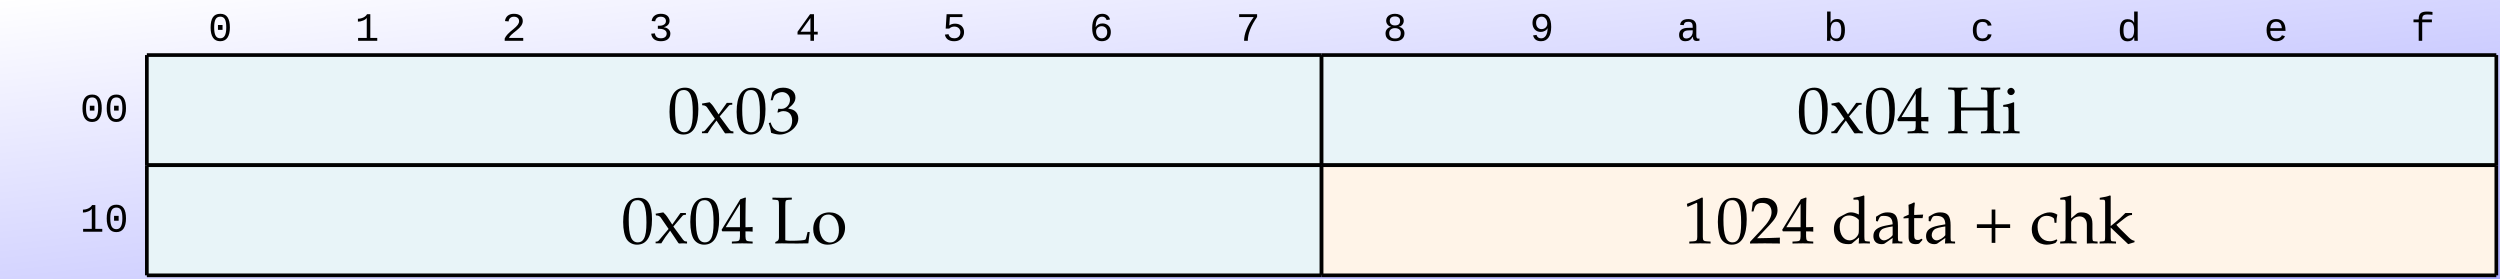
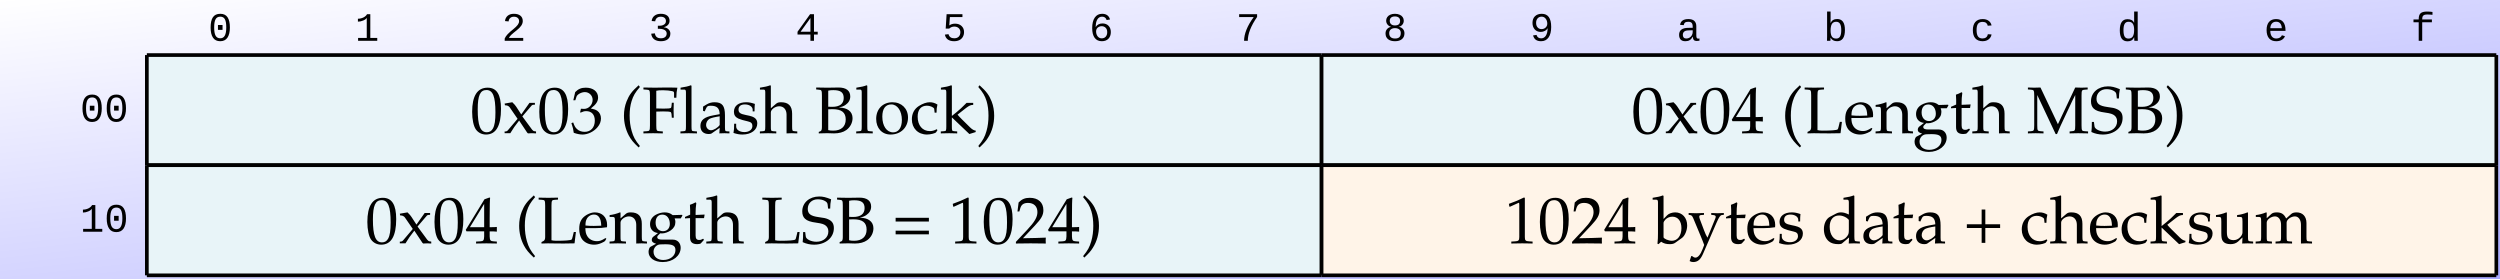
<svg xmlns="http://www.w3.org/2000/svg" version="1.0" width="681" height="76" viewBox="0 0 681 76">
  <defs>
    <linearGradient id="bg-gradient" x1="0%" y1="0%" x2="100%" y2="100%">
      <stop offset="0%" style="stop-color:#ffffff;stop-opacity:1" />
      <stop offset="100%" style="stop-color:#aaaaff;stop-opacity:1" />
    </linearGradient>
  </defs>
  <rect x="0.0" y="0.0" width="681.0" height="76.0" fill="url(#bg-gradient)" />
  <text x="60" y="8" font-family="Courier New, monospace" font-size="11" dominant-baseline="middle" text-anchor="middle">0</text>
  <text x="100" y="8" font-family="Courier New, monospace" font-size="11" dominant-baseline="middle" text-anchor="middle">1</text>
  <text x="140" y="8" font-family="Courier New, monospace" font-size="11" dominant-baseline="middle" text-anchor="middle">2</text>
  <text x="180" y="8" font-family="Courier New, monospace" font-size="11" dominant-baseline="middle" text-anchor="middle">3</text>
  <text x="220" y="8" font-family="Courier New, monospace" font-size="11" dominant-baseline="middle" text-anchor="middle">4</text>
  <text x="260" y="8" font-family="Courier New, monospace" font-size="11" dominant-baseline="middle" text-anchor="middle">5</text>
  <text x="300" y="8" font-family="Courier New, monospace" font-size="11" dominant-baseline="middle" text-anchor="middle">6</text>
  <text x="340" y="8" font-family="Courier New, monospace" font-size="11" dominant-baseline="middle" text-anchor="middle">7</text>
  <text x="380" y="8" font-family="Courier New, monospace" font-size="11" dominant-baseline="middle" text-anchor="middle">8</text>
  <text x="420" y="8" font-family="Courier New, monospace" font-size="11" dominant-baseline="middle" text-anchor="middle">9</text>
  <text x="460" y="8" font-family="Courier New, monospace" font-size="11" dominant-baseline="middle" text-anchor="middle">a</text>
  <text x="500" y="8" font-family="Courier New, monospace" font-size="11" dominant-baseline="middle" text-anchor="middle">b</text>
  <text x="540" y="8" font-family="Courier New, monospace" font-size="11" dominant-baseline="middle" text-anchor="middle">c</text>
  <text x="580" y="8" font-family="Courier New, monospace" font-size="11" dominant-baseline="middle" text-anchor="middle">d</text>
  <text x="620" y="8" font-family="Courier New, monospace" font-size="11" dominant-baseline="middle" text-anchor="middle">e</text>
  <text x="660" y="8" font-family="Courier New, monospace" font-size="11" dominant-baseline="middle" text-anchor="middle">f</text>
  <rect x="40" y="15" height="30" width="320" fill="#e8f4f8" />
  <line x1="40" y1="15" x2="360" y2="15" stroke="#000000" stroke-width="1" />
  <line x1="40" y1="45" x2="360" y2="45" stroke="#000000" stroke-width="1" />
  <line x1="360" y1="15" x2="360" y2="45" stroke="#000000" stroke-width="1" />
  <line x1="40" y1="15" x2="40" y2="45" stroke="#000000" stroke-width="1" />
-   <text font-size="18" font-family="Palatino, Georgia, Times New Roman, serif" x="200" y="31" text-anchor="middle" dominant-baseline="middle">0x03</text>
+   <text font-size="18" font-family="Palatino, Georgia, Times New Roman, serif" x="200" y="31" text-anchor="middle" dominant-baseline="middle">0x03 (Flash Block)</text>
  <rect x="360" y="15" height="30" width="320" fill="#e8f4f8" />
  <line x1="360" y1="15" x2="680" y2="15" stroke="#000000" stroke-width="1" />
  <line x1="360" y1="45" x2="680" y2="45" stroke="#000000" stroke-width="1" />
  <line x1="680" y1="15" x2="680" y2="45" stroke="#000000" stroke-width="1" />
  <line x1="360" y1="15" x2="360" y2="45" stroke="#000000" stroke-width="1" />
-   <text font-size="18" font-family="Palatino, Georgia, Times New Roman, serif" x="520" y="31" text-anchor="middle" dominant-baseline="middle">0x04 Hi</text>
+   <text font-size="18" font-family="Palatino, Georgia, Times New Roman, serif" x="520" y="31" text-anchor="middle" dominant-baseline="middle">0x04 (Length MSB)</text>
  <text font-size="11" font-family="Courier New, monospace" font-style="normal" dominant-baseline="middle" x="35" y="30" text-anchor="end">00</text>
  <text font-size="11" font-family="Courier New, monospace" font-style="normal" dominant-baseline="middle" x="35" y="60" text-anchor="end">10</text>
  <rect x="40" y="45" height="30" width="320" fill="#e8f4f8" />
  <line x1="40" y1="45" x2="360" y2="45" stroke="#000000" stroke-width="1" />
  <line x1="40" y1="75" x2="360" y2="75" stroke="#000000" stroke-width="1" />
  <line x1="360" y1="45" x2="360" y2="75" stroke="#000000" stroke-width="1" />
  <line x1="40" y1="45" x2="40" y2="75" stroke="#000000" stroke-width="1" />
-   <text font-size="18" font-family="Palatino, Georgia, Times New Roman, serif" x="200" y="61" text-anchor="middle" dominant-baseline="middle">0x04 Lo</text>
+   <text font-size="18" font-family="Palatino, Georgia, Times New Roman, serif" x="200" y="61" text-anchor="middle" dominant-baseline="middle">0x04 (Length LSB = 1024)</text>
  <rect x="360" y="45" height="30" width="320" fill="#fff4e8" />
  <line x1="360" y1="45" x2="680" y2="45" stroke="#000000" stroke-width="1" />
  <line x1="360" y1="75" x2="680" y2="75" stroke="#000000" stroke-width="1" />
  <line x1="680" y1="45" x2="680" y2="75" stroke="#000000" stroke-width="1" />
  <line x1="360" y1="45" x2="360" y2="75" stroke="#000000" stroke-width="1" />
-   <text font-size="18" font-family="Palatino, Georgia, Times New Roman, serif" x="520" y="61" text-anchor="middle" dominant-baseline="middle">1024 data + chk</text>
+   <text font-size="18" font-family="Palatino, Georgia, Times New Roman, serif" x="520" y="61" text-anchor="middle" dominant-baseline="middle">1024 bytes data + checksum</text>
</svg>
